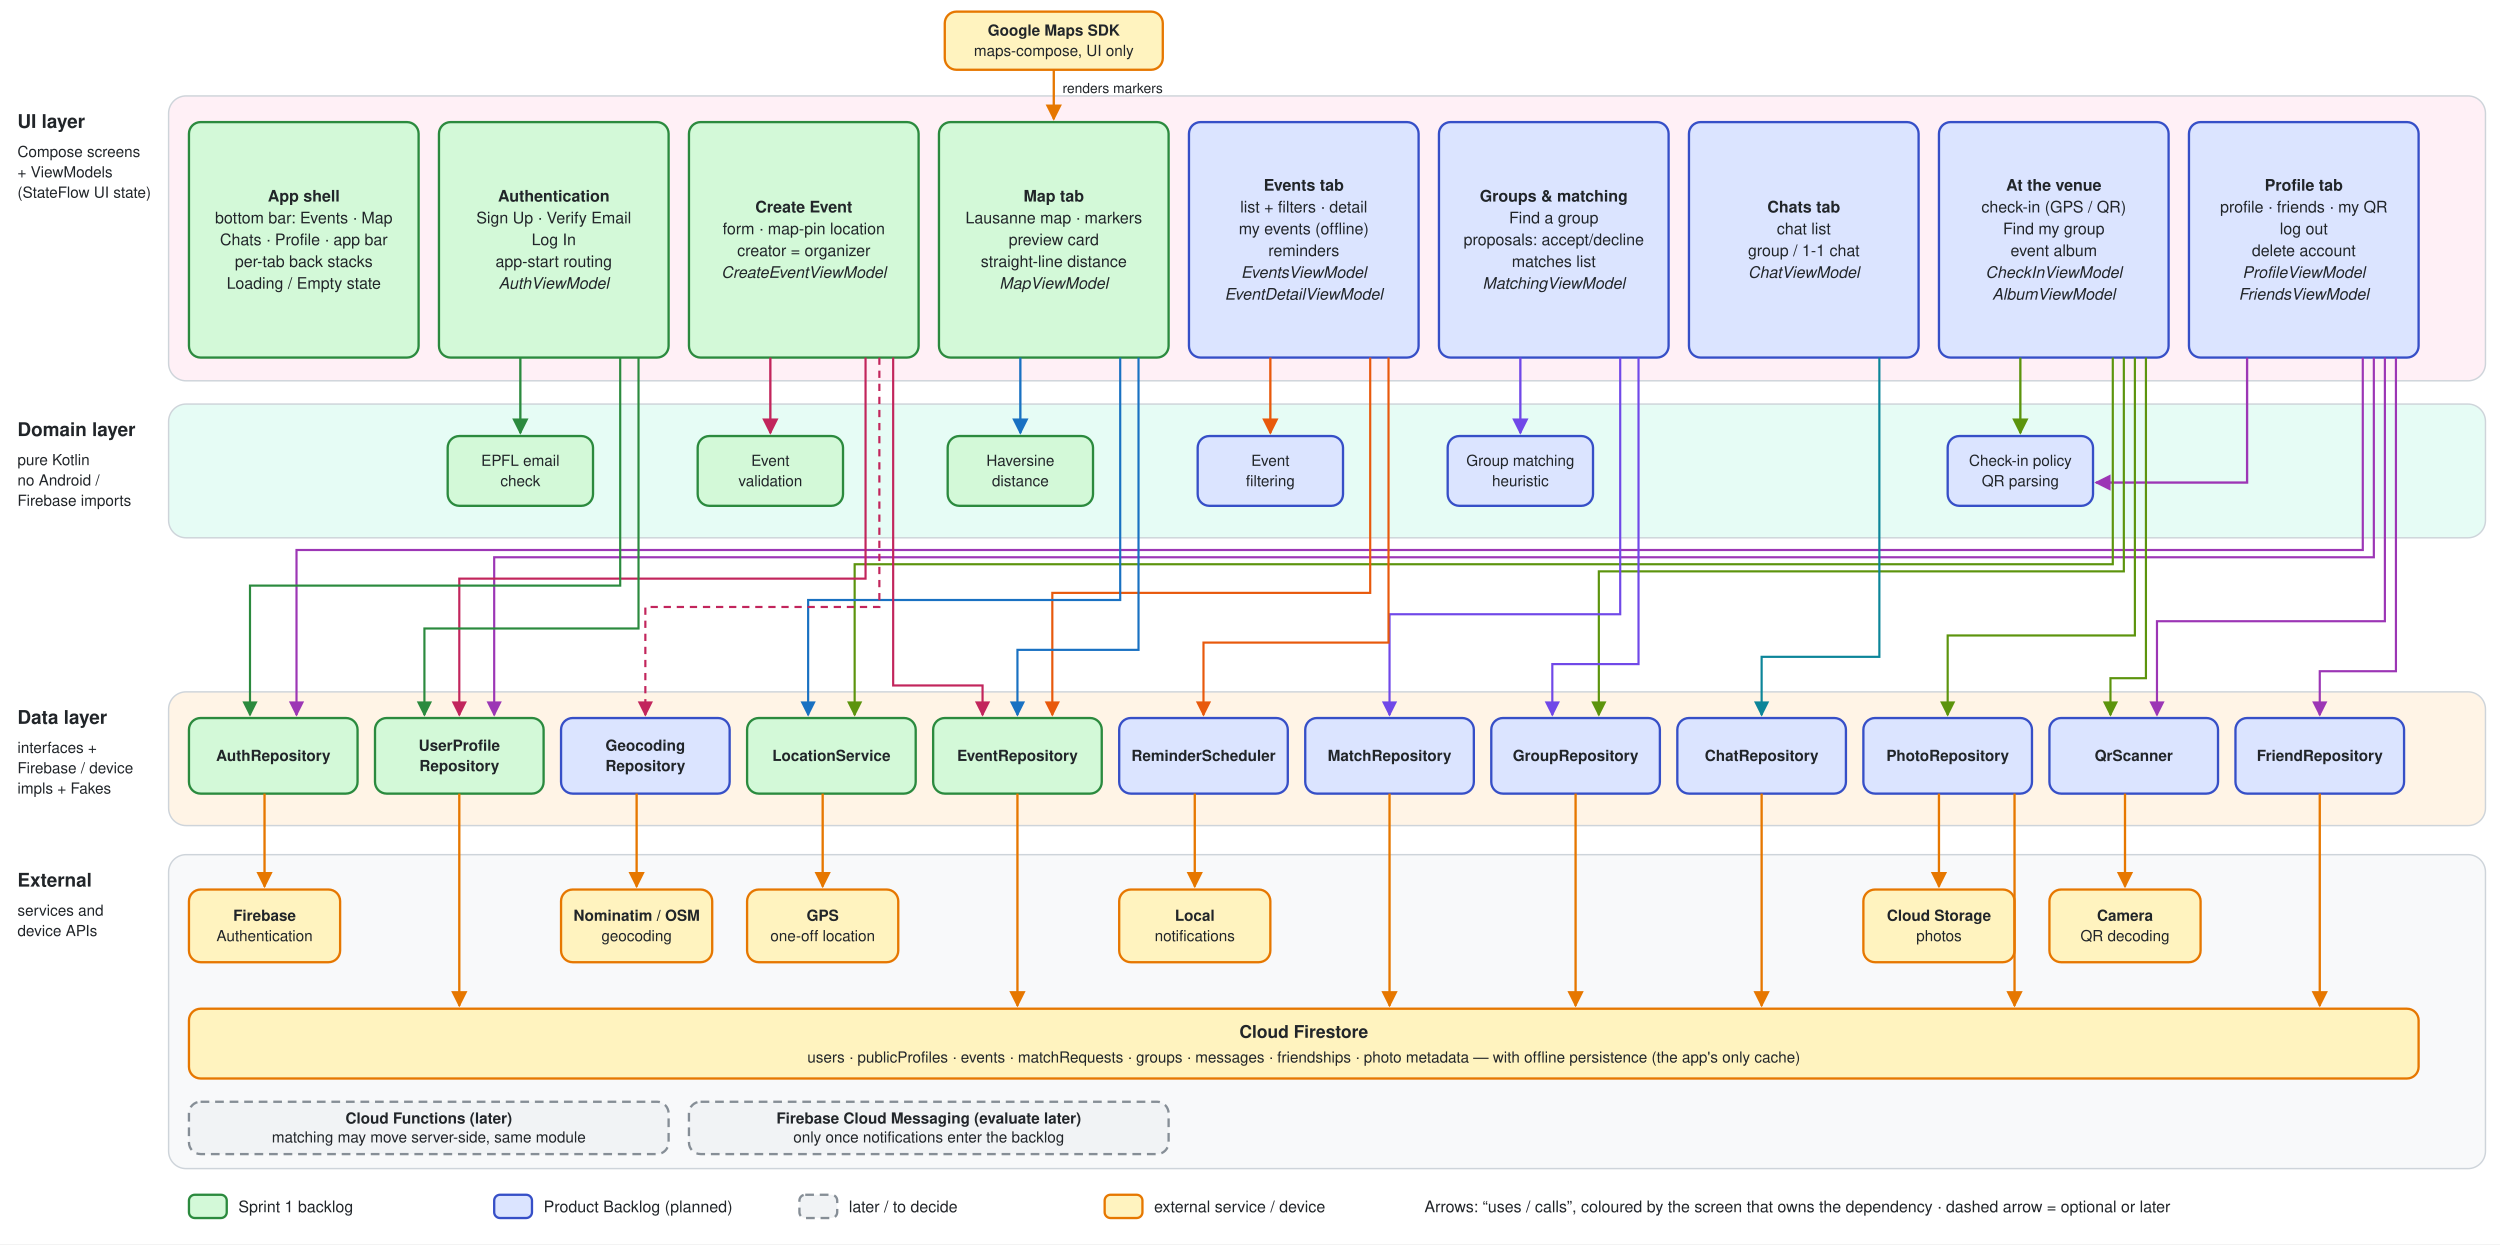
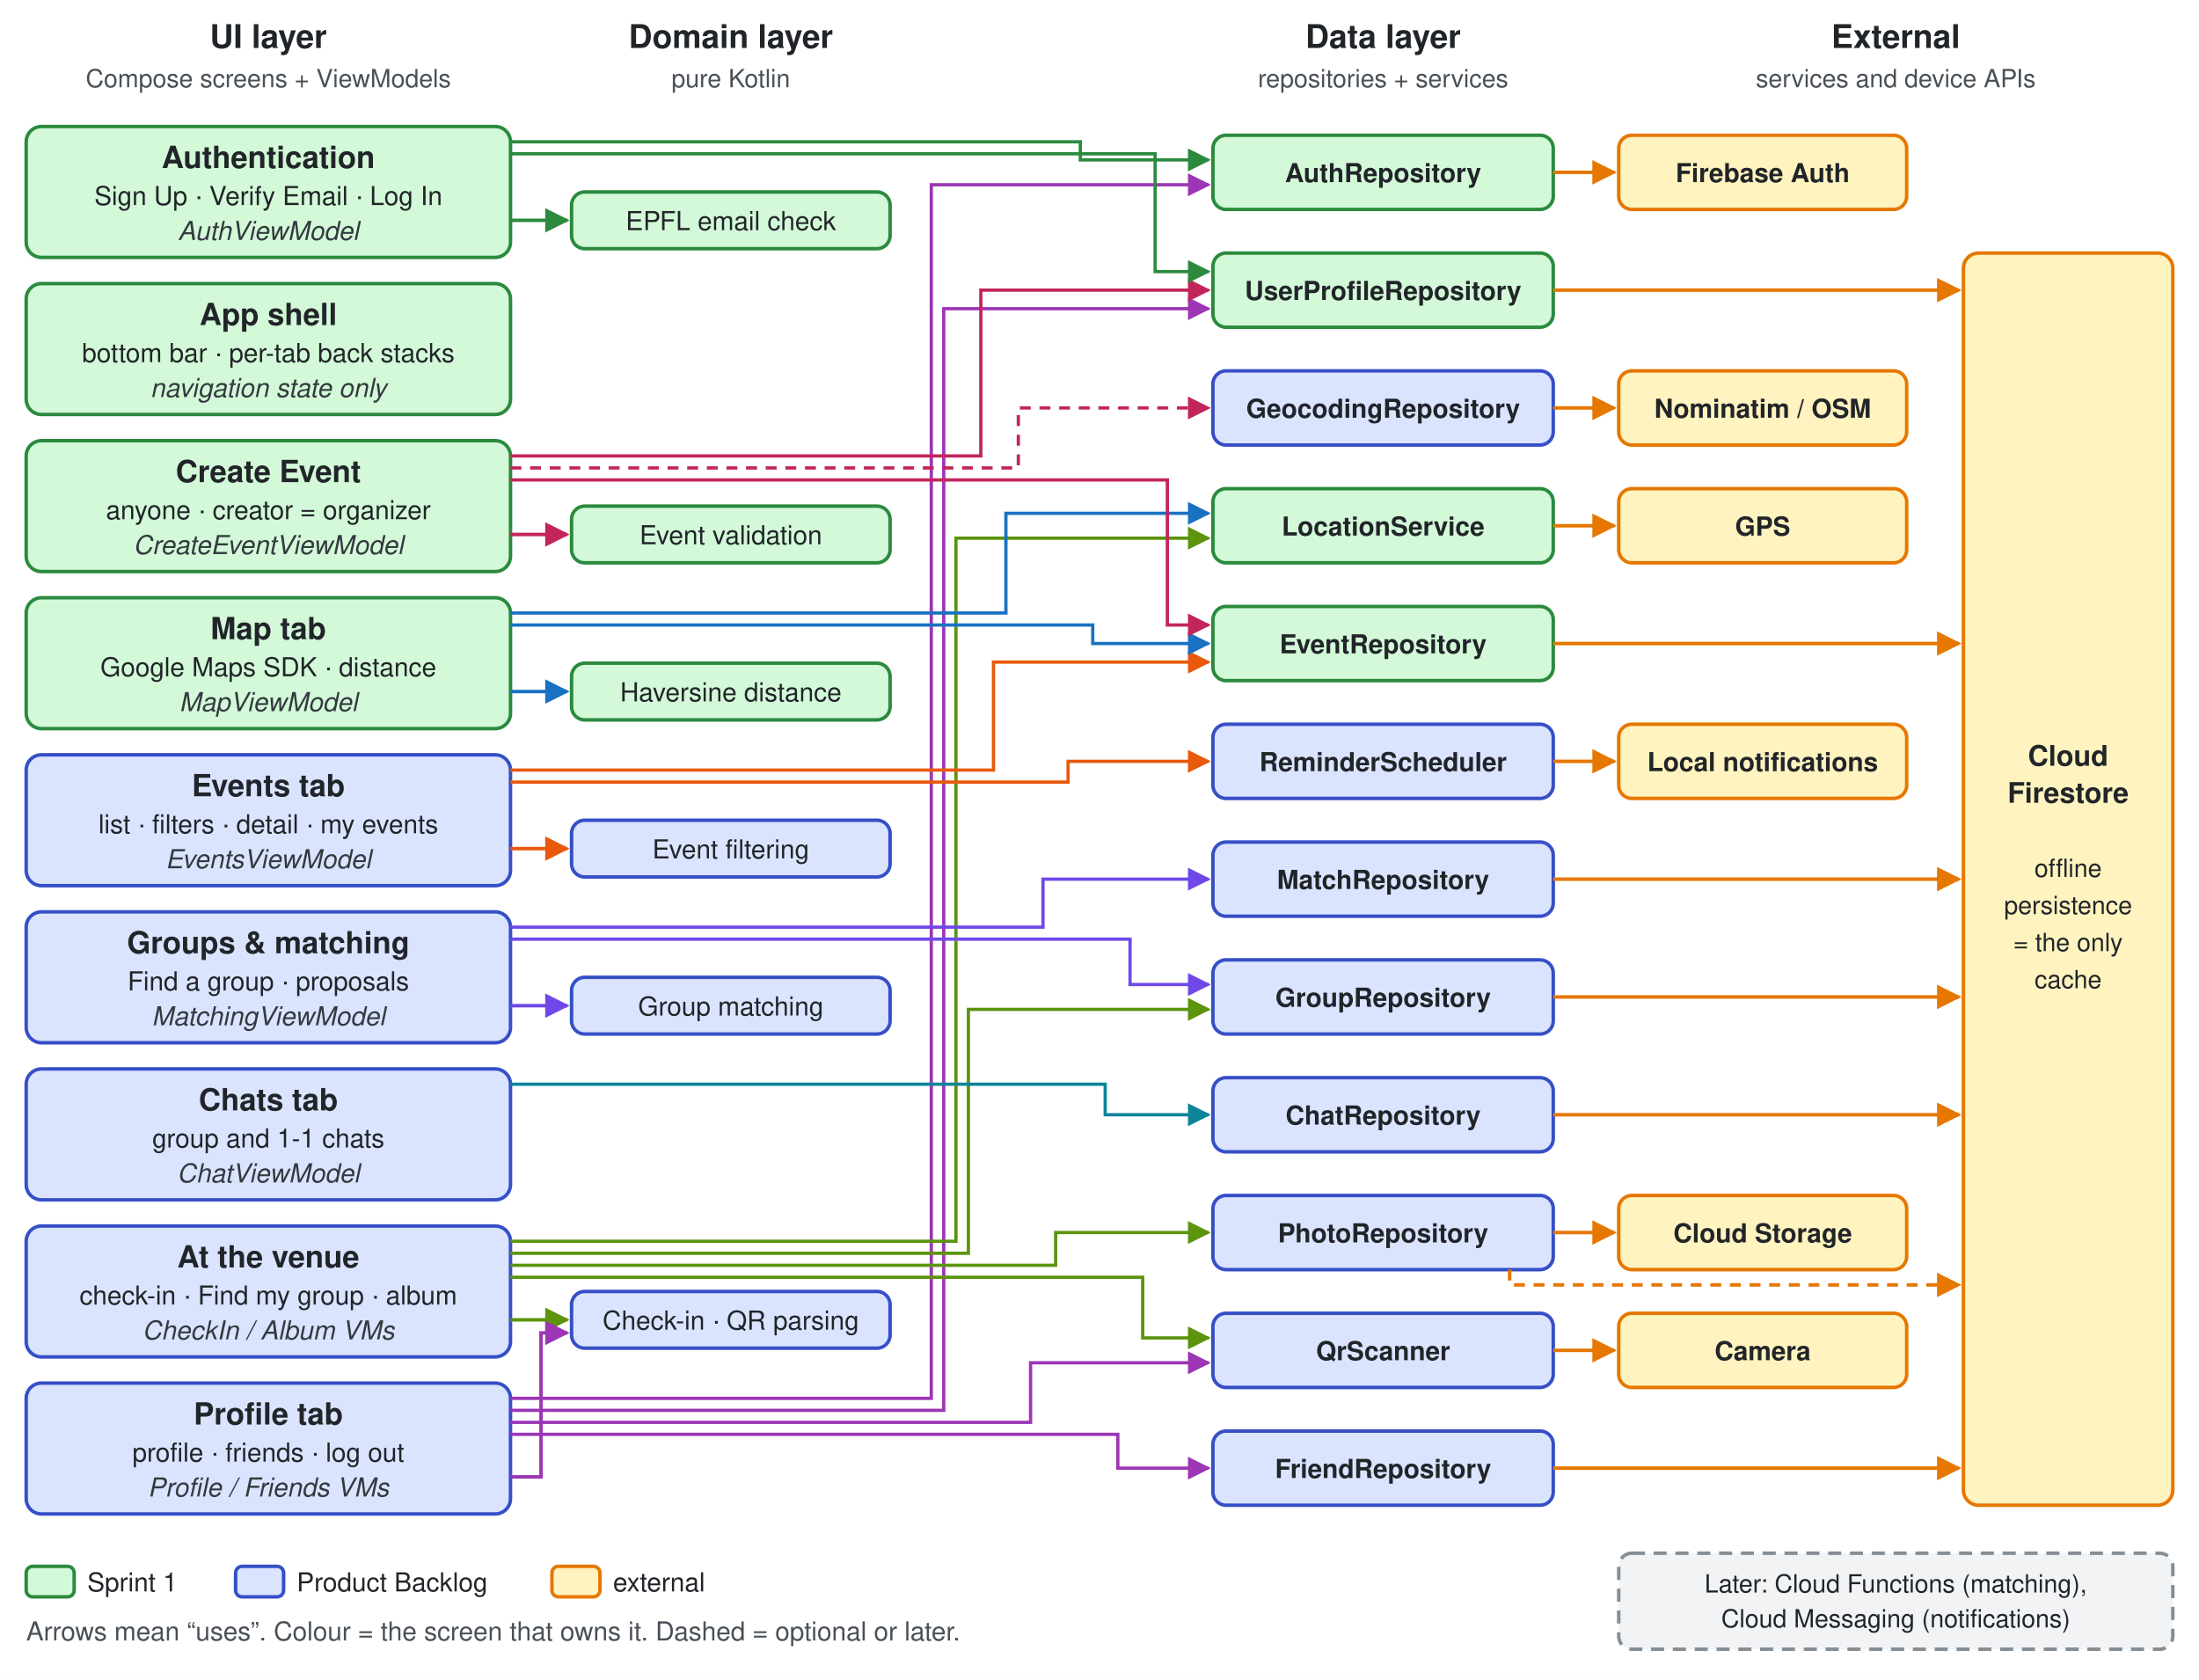
- <svg xmlns="http://www.w3.org/2000/svg" width="1720" height="856" viewBox="0 0 1720 856" font-family="Segoe UI, Helvetica, Arial, sans-serif" fill="#212529">
+ <svg xmlns="http://www.w3.org/2000/svg" width="1008" height="770" viewBox="0 0 1008 770" font-family="Segoe UI, Helvetica, Arial, sans-serif">
  <defs>
-     <marker id="a0" viewBox="0 0 10 10" refX="9" refY="5" markerWidth="7" markerHeight="7" orient="auto-start-reverse">
+     <marker id="m0" viewBox="0 0 10 10" refX="9" refY="5" markerWidth="7" markerHeight="7" orient="auto">
+       <path d="M0,0 L10,5 L0,10 z" fill="#2b8a3e" />
+     </marker>
+     <marker id="m1" viewBox="0 0 10 10" refX="9" refY="5" markerWidth="7" markerHeight="7" orient="auto">
      <path d="M0,0 L10,5 L0,10 z" fill="#555" />
    </marker>
-     <marker id="a1" viewBox="0 0 10 10" refX="9" refY="5" markerWidth="7" markerHeight="7" orient="auto-start-reverse">
-       <path d="M0,0 L10,5 L0,10 z" fill="#2b8a3e" />
-     </marker>
-     <marker id="a2" viewBox="0 0 10 10" refX="9" refY="5" markerWidth="7" markerHeight="7" orient="auto-start-reverse">
+     <marker id="m2" viewBox="0 0 10 10" refX="9" refY="5" markerWidth="7" markerHeight="7" orient="auto">
      <path d="M0,0 L10,5 L0,10 z" fill="#c2255c" />
    </marker>
-     <marker id="a3" viewBox="0 0 10 10" refX="9" refY="5" markerWidth="7" markerHeight="7" orient="auto-start-reverse">
+     <marker id="m3" viewBox="0 0 10 10" refX="9" refY="5" markerWidth="7" markerHeight="7" orient="auto">
      <path d="M0,0 L10,5 L0,10 z" fill="#1971c2" />
    </marker>
-     <marker id="a4" viewBox="0 0 10 10" refX="9" refY="5" markerWidth="7" markerHeight="7" orient="auto-start-reverse">
+     <marker id="m4" viewBox="0 0 10 10" refX="9" refY="5" markerWidth="7" markerHeight="7" orient="auto">
      <path d="M0,0 L10,5 L0,10 z" fill="#e8590c" />
    </marker>
-     <marker id="a5" viewBox="0 0 10 10" refX="9" refY="5" markerWidth="7" markerHeight="7" orient="auto-start-reverse">
+     <marker id="m5" viewBox="0 0 10 10" refX="9" refY="5" markerWidth="7" markerHeight="7" orient="auto">
      <path d="M0,0 L10,5 L0,10 z" fill="#7048e8" />
    </marker>
-     <marker id="a6" viewBox="0 0 10 10" refX="9" refY="5" markerWidth="7" markerHeight="7" orient="auto-start-reverse">
+     <marker id="m6" viewBox="0 0 10 10" refX="9" refY="5" markerWidth="7" markerHeight="7" orient="auto">
      <path d="M0,0 L10,5 L0,10 z" fill="#0c8599" />
    </marker>
-     <marker id="a7" viewBox="0 0 10 10" refX="9" refY="5" markerWidth="7" markerHeight="7" orient="auto-start-reverse">
+     <marker id="m7" viewBox="0 0 10 10" refX="9" refY="5" markerWidth="7" markerHeight="7" orient="auto">
      <path d="M0,0 L10,5 L0,10 z" fill="#5c940d" />
    </marker>
-     <marker id="a8" viewBox="0 0 10 10" refX="9" refY="5" markerWidth="7" markerHeight="7" orient="auto-start-reverse">
+     <marker id="m8" viewBox="0 0 10 10" refX="9" refY="5" markerWidth="7" markerHeight="7" orient="auto">
      <path d="M0,0 L10,5 L0,10 z" fill="#9c36b5" />
    </marker>
-     <marker id="a-ext" viewBox="0 0 10 10" refX="9" refY="5" markerWidth="7" markerHeight="7" orient="auto-start-reverse">
+     <marker id="mx" viewBox="0 0 10 10" refX="9" refY="5" markerWidth="7" markerHeight="7" orient="auto">
      <path d="M0,0 L10,5 L0,10 z" fill="#e67700" />
    </marker>
  </defs>
-   <rect width="1720" height="856" fill="#ffffff" />
-   <rect x="116" y="66" width="1594" height="196" rx="12" fill="#fff0f6" stroke="#ced4da" stroke-width="1" />
-   <text x="12" y="88.0" font-size="13" text-anchor="start" font-weight="700">UI layer</text>
-   <text x="12" y="108" font-size="10.5" text-anchor="start">Compose screens</text>
-   <text x="12" y="122" font-size="10.5" text-anchor="start">+ ViewModels</text>
-   <text x="12" y="136" font-size="10.5" text-anchor="start">(StateFlow UI state)</text>
-   <rect x="116" y="278" width="1594" height="92" rx="12" fill="#e6fcf5" stroke="#ced4da" stroke-width="1" />
-   <text x="12" y="300.0" font-size="13" text-anchor="start" font-weight="700">Domain layer</text>
-   <text x="12" y="320" font-size="10.5" text-anchor="start">pure Kotlin</text>
-   <text x="12" y="334" font-size="10.5" text-anchor="start">no Android /</text>
-   <text x="12" y="348" font-size="10.5" text-anchor="start">Firebase imports</text>
-   <rect x="116" y="476" width="1594" height="92" rx="12" fill="#fff4e6" stroke="#ced4da" stroke-width="1" />
-   <text x="12" y="498.0" font-size="13" text-anchor="start" font-weight="700">Data layer</text>
-   <text x="12" y="518" font-size="10.5" text-anchor="start">interfaces +</text>
-   <text x="12" y="532" font-size="10.5" text-anchor="start">Firebase / device</text>
-   <text x="12" y="546" font-size="10.5" text-anchor="start">impls + Fakes</text>
-   <rect x="116" y="588" width="1594" height="216" rx="12" fill="#f8f9fa" stroke="#ced4da" stroke-width="1" />
-   <text x="12" y="610.0" font-size="13" text-anchor="start" font-weight="700">External</text>
-   <text x="12" y="630" font-size="10.5" text-anchor="start">services and</text>
-   <text x="12" y="644" font-size="10.5" text-anchor="start">device APIs</text>
-   <rect x="130" y="84" width="158" height="162" rx="8" fill="#d3f9d8" stroke="#2b8a3e" stroke-width="1.6" />
-   <text x="209.0" y="138.667" font-size="11" text-anchor="middle" font-weight="700">App shell</text>
-   <text x="209.0" y="153.667" font-size="11" text-anchor="middle">bottom bar: Events · Map</text>
-   <text x="209.0" y="168.667" font-size="11" text-anchor="middle">Chats · Profile · app bar</text>
-   <text x="209.0" y="183.667" font-size="11" text-anchor="middle">per-tab back stacks</text>
-   <text x="209.0" y="198.667" font-size="11" text-anchor="middle">Loading / Empty state</text>
-   <rect x="302" y="84" width="158" height="162" rx="8" fill="#d3f9d8" stroke="#2b8a3e" stroke-width="1.6" />
-   <text x="381.0" y="138.667" font-size="11" text-anchor="middle" font-weight="700">Authentication</text>
-   <text x="381.0" y="153.667" font-size="11" text-anchor="middle">Sign Up · Verify Email</text>
-   <text x="381.0" y="168.667" font-size="11" text-anchor="middle">Log In</text>
-   <text x="381.0" y="183.667" font-size="11" text-anchor="middle">app-start routing</text>
-   <text x="381.0" y="198.667" font-size="11" text-anchor="middle" font-style="italic">AuthViewModel</text>
-   <rect x="474" y="84" width="158" height="162" rx="8" fill="#d3f9d8" stroke="#2b8a3e" stroke-width="1.6" />
-   <text x="553.0" y="146.167" font-size="11" text-anchor="middle" font-weight="700">Create Event</text>
-   <text x="553.0" y="161.167" font-size="11" text-anchor="middle">form · map-pin location</text>
-   <text x="553.0" y="176.167" font-size="11" text-anchor="middle">creator = organizer</text>
-   <text x="553.0" y="191.167" font-size="11" text-anchor="middle" font-style="italic">CreateEventViewModel</text>
-   <rect x="646" y="84" width="158" height="162" rx="8" fill="#d3f9d8" stroke="#2b8a3e" stroke-width="1.6" />
-   <text x="725.0" y="138.667" font-size="11" text-anchor="middle" font-weight="700">Map tab</text>
-   <text x="725.0" y="153.667" font-size="11" text-anchor="middle">Lausanne map · markers</text>
-   <text x="725.0" y="168.667" font-size="11" text-anchor="middle">preview card</text>
-   <text x="725.0" y="183.667" font-size="11" text-anchor="middle">straight-line distance</text>
-   <text x="725.0" y="198.667" font-size="11" text-anchor="middle" font-style="italic">MapViewModel</text>
-   <rect x="818" y="84" width="158" height="162" rx="8" fill="#dbe4ff" stroke="#364fc7" stroke-width="1.6" />
-   <text x="897.0" y="131.167" font-size="11" text-anchor="middle" font-weight="700">Events tab</text>
-   <text x="897.0" y="146.167" font-size="11" text-anchor="middle">list + filters · detail</text>
-   <text x="897.0" y="161.167" font-size="11" text-anchor="middle">my events (offline)</text>
-   <text x="897.0" y="176.167" font-size="11" text-anchor="middle">reminders</text>
-   <text x="897.0" y="191.167" font-size="11" text-anchor="middle" font-style="italic">EventsViewModel</text>
-   <text x="897.0" y="206.167" font-size="11" text-anchor="middle" font-style="italic">EventDetailViewModel</text>
-   <rect x="990" y="84" width="158" height="162" rx="8" fill="#dbe4ff" stroke="#364fc7" stroke-width="1.6" />
-   <text x="1069.0" y="138.667" font-size="11" text-anchor="middle" font-weight="700">Groups &amp; matching</text>
-   <text x="1069.0" y="153.667" font-size="11" text-anchor="middle">Find a group</text>
-   <text x="1069.0" y="168.667" font-size="11" text-anchor="middle">proposals: accept/decline</text>
-   <text x="1069.0" y="183.667" font-size="11" text-anchor="middle">matches list</text>
-   <text x="1069.0" y="198.667" font-size="11" text-anchor="middle" font-style="italic">MatchingViewModel</text>
-   <rect x="1162" y="84" width="158" height="162" rx="8" fill="#dbe4ff" stroke="#364fc7" stroke-width="1.6" />
-   <text x="1241.0" y="146.167" font-size="11" text-anchor="middle" font-weight="700">Chats tab</text>
-   <text x="1241.0" y="161.167" font-size="11" text-anchor="middle">chat list</text>
-   <text x="1241.0" y="176.167" font-size="11" text-anchor="middle">group / 1-1 chat</text>
-   <text x="1241.0" y="191.167" font-size="11" text-anchor="middle" font-style="italic">ChatViewModel</text>
-   <rect x="1334" y="84" width="158" height="162" rx="8" fill="#dbe4ff" stroke="#364fc7" stroke-width="1.6" />
-   <text x="1413.0" y="131.167" font-size="11" text-anchor="middle" font-weight="700">At the venue</text>
-   <text x="1413.0" y="146.167" font-size="11" text-anchor="middle">check-in (GPS / QR)</text>
-   <text x="1413.0" y="161.167" font-size="11" text-anchor="middle">Find my group</text>
-   <text x="1413.0" y="176.167" font-size="11" text-anchor="middle">event album</text>
-   <text x="1413.0" y="191.167" font-size="11" text-anchor="middle" font-style="italic">CheckInViewModel</text>
-   <text x="1413.0" y="206.167" font-size="11" text-anchor="middle" font-style="italic">AlbumViewModel</text>
-   <rect x="1506" y="84" width="158" height="162" rx="8" fill="#dbe4ff" stroke="#364fc7" stroke-width="1.6" />
-   <text x="1585.0" y="131.167" font-size="11" text-anchor="middle" font-weight="700">Profile tab</text>
-   <text x="1585.0" y="146.167" font-size="11" text-anchor="middle">profile · friends · my QR</text>
-   <text x="1585.0" y="161.167" font-size="11" text-anchor="middle">log out</text>
-   <text x="1585.0" y="176.167" font-size="11" text-anchor="middle">delete account</text>
-   <text x="1585.0" y="191.167" font-size="11" text-anchor="middle" font-style="italic">ProfileViewModel</text>
-   <text x="1585.0" y="206.167" font-size="11" text-anchor="middle" font-style="italic">FriendsViewModel</text>
-   <rect x="650" y="8" width="150" height="40" rx="8" fill="#fff3bf" stroke="#e67700" stroke-width="1.6" />
-   <text x="725.0" y="24.5" font-size="10.5" text-anchor="middle" font-weight="700">Google Maps SDK</text>
-   <text x="725.0" y="38.5" font-size="10.5" text-anchor="middle">maps-compose, UI only</text>
-   <line x1="725.0" y1="48" x2="725.0" y2="82" stroke="#e67700" stroke-width="1.6" marker-end="url(#a-ext)" />
-   <text x="731.0" y="64.0" font-size="9.5" text-anchor="start">renders markers</text>
-   <rect x="308" y="300" width="100" height="48" rx="8" fill="#d3f9d8" stroke="#2b8a3e" stroke-width="1.6" />
-   <text x="358.0" y="320.5" font-size="10.5" text-anchor="middle">EPFL email</text>
-   <text x="358.0" y="334.5" font-size="10.5" text-anchor="middle">check</text>
-   <line x1="358.0" y1="246" x2="358.0" y2="298" stroke="#2b8a3e" stroke-width="1.6" marker-end="url(#a1)" />
-   <rect x="480" y="300" width="100" height="48" rx="8" fill="#d3f9d8" stroke="#2b8a3e" stroke-width="1.6" />
-   <text x="530.0" y="320.5" font-size="10.5" text-anchor="middle">Event</text>
-   <text x="530.0" y="334.5" font-size="10.5" text-anchor="middle">validation</text>
-   <line x1="530.0" y1="246" x2="530.0" y2="298" stroke="#c2255c" stroke-width="1.6" marker-end="url(#a2)" />
-   <rect x="652" y="300" width="100" height="48" rx="8" fill="#d3f9d8" stroke="#2b8a3e" stroke-width="1.6" />
-   <text x="702.0" y="320.5" font-size="10.5" text-anchor="middle">Haversine</text>
-   <text x="702.0" y="334.5" font-size="10.5" text-anchor="middle">distance</text>
-   <line x1="702.0" y1="246" x2="702.0" y2="298" stroke="#1971c2" stroke-width="1.6" marker-end="url(#a3)" />
-   <rect x="824" y="300" width="100" height="48" rx="8" fill="#dbe4ff" stroke="#364fc7" stroke-width="1.6" />
-   <text x="874.0" y="320.5" font-size="10.5" text-anchor="middle">Event</text>
-   <text x="874.0" y="334.5" font-size="10.5" text-anchor="middle">filtering</text>
-   <line x1="874.0" y1="246" x2="874.0" y2="298" stroke="#e8590c" stroke-width="1.6" marker-end="url(#a4)" />
-   <rect x="996" y="300" width="100" height="48" rx="8" fill="#dbe4ff" stroke="#364fc7" stroke-width="1.6" />
-   <text x="1046.0" y="320.5" font-size="10.5" text-anchor="middle">Group matching</text>
-   <text x="1046.0" y="334.5" font-size="10.5" text-anchor="middle">heuristic</text>
-   <line x1="1046.0" y1="246" x2="1046.0" y2="298" stroke="#7048e8" stroke-width="1.6" marker-end="url(#a5)" />
-   <rect x="1340" y="300" width="100" height="48" rx="8" fill="#dbe4ff" stroke="#364fc7" stroke-width="1.6" />
-   <text x="1390.0" y="320.5" font-size="10.5" text-anchor="middle">Check-in policy</text>
-   <text x="1390.0" y="334.5" font-size="10.5" text-anchor="middle">QR parsing</text>
-   <line x1="1390.0" y1="246" x2="1390.0" y2="298" stroke="#5c940d" stroke-width="1.6" marker-end="url(#a7)" />
-   <path d="M1546,246 V332.0 H1442" fill="none" stroke="#9c36b5" stroke-width="1.6" marker-end="url(#a8)" />
-   <rect x="130.0" y="494" width="116.0" height="52" rx="8" fill="#d3f9d8" stroke="#2b8a3e" stroke-width="1.6" />
-   <text x="188.0" y="523.5" font-size="10.5" text-anchor="middle" font-weight="700">AuthRepository</text>
-   <rect x="258.0" y="494" width="116.0" height="52" rx="8" fill="#d3f9d8" stroke="#2b8a3e" stroke-width="1.6" />
-   <text x="316.0" y="516.5" font-size="10.5" text-anchor="middle" font-weight="700">UserProfile</text>
-   <text x="316.0" y="530.5" font-size="10.5" text-anchor="middle" font-weight="700">Repository</text>
-   <rect x="386.0" y="494" width="116.0" height="52" rx="8" fill="#dbe4ff" stroke="#364fc7" stroke-width="1.6" />
-   <text x="444.0" y="516.5" font-size="10.5" text-anchor="middle" font-weight="700">Geocoding</text>
-   <text x="444.0" y="530.5" font-size="10.5" text-anchor="middle" font-weight="700">Repository</text>
-   <rect x="514.0" y="494" width="116.0" height="52" rx="8" fill="#d3f9d8" stroke="#2b8a3e" stroke-width="1.6" />
-   <text x="572.0" y="523.5" font-size="10.5" text-anchor="middle" font-weight="700">LocationService</text>
-   <rect x="642.0" y="494" width="116.0" height="52" rx="8" fill="#d3f9d8" stroke="#2b8a3e" stroke-width="1.6" />
-   <text x="700.0" y="523.5" font-size="10.5" text-anchor="middle" font-weight="700">EventRepository</text>
-   <rect x="770.0" y="494" width="116.0" height="52" rx="8" fill="#dbe4ff" stroke="#364fc7" stroke-width="1.6" />
-   <text x="828.0" y="523.5" font-size="10.5" text-anchor="middle" font-weight="700">ReminderScheduler</text>
-   <rect x="898.0" y="494" width="116.0" height="52" rx="8" fill="#dbe4ff" stroke="#364fc7" stroke-width="1.6" />
-   <text x="956.0" y="523.5" font-size="10.5" text-anchor="middle" font-weight="700">MatchRepository</text>
-   <rect x="1026.0" y="494" width="116.0" height="52" rx="8" fill="#dbe4ff" stroke="#364fc7" stroke-width="1.6" />
-   <text x="1084.0" y="523.5" font-size="10.5" text-anchor="middle" font-weight="700">GroupRepository</text>
-   <rect x="1154.0" y="494" width="116.0" height="52" rx="8" fill="#dbe4ff" stroke="#364fc7" stroke-width="1.6" />
-   <text x="1212.0" y="523.5" font-size="10.5" text-anchor="middle" font-weight="700">ChatRepository</text>
-   <rect x="1282.0" y="494" width="116.0" height="52" rx="8" fill="#dbe4ff" stroke="#364fc7" stroke-width="1.6" />
-   <text x="1340.0" y="523.5" font-size="10.5" text-anchor="middle" font-weight="700">PhotoRepository</text>
-   <rect x="1410.0" y="494" width="116.0" height="52" rx="8" fill="#dbe4ff" stroke="#364fc7" stroke-width="1.6" />
-   <text x="1468.0" y="523.5" font-size="10.5" text-anchor="middle" font-weight="700">QrScanner</text>
-   <rect x="1538.0" y="494" width="116.0" height="52" rx="8" fill="#dbe4ff" stroke="#364fc7" stroke-width="1.6" />
-   <text x="1596.0" y="523.5" font-size="10.5" text-anchor="middle" font-weight="700">FriendRepository</text>
-   <path d="M1625.6,246 V378.4 H204.0 V492" fill="none" stroke="#9c36b5" stroke-width="1.5" marker-end="url(#a8)" />
-   <path d="M1633.2,246 V383.4 H340.0 V492" fill="none" stroke="#9c36b5" stroke-width="1.5" marker-end="url(#a8)" />
-   <path d="M1453.6,246 V388.2 H588.0 V492" fill="none" stroke="#5c940d" stroke-width="1.5" marker-end="url(#a7)" />
-   <path d="M1461.2,246 V393.1 H1100.0 V492" fill="none" stroke="#5c940d" stroke-width="1.5" marker-end="url(#a7)" />
-   <path d="M595.5,246 V398.1 H316.0 V492" fill="none" stroke="#c2255c" stroke-width="1.5" marker-end="url(#a2)" />
-   <path d="M426.7,246 V402.9 H172.0 V492" fill="none" stroke="#2b8a3e" stroke-width="1.5" marker-end="url(#a1)" />
-   <path d="M942.7,246 V407.9 H724.0 V492" fill="none" stroke="#e8590c" stroke-width="1.5" marker-end="url(#a4)" />
-   <path d="M770.7,246 V412.8 H556.0 V492" fill="none" stroke="#1971c2" stroke-width="1.5" marker-end="url(#a3)" />
-   <path d="M605.0,246 V417.6 H444.0 V492" fill="none" stroke="#c2255c" stroke-width="1.5" stroke-dasharray="5 4" marker-end="url(#a2)" />
-   <path d="M1114.7,246 V422.6 H956.0 V492" fill="none" stroke="#7048e8" stroke-width="1.5" marker-end="url(#a5)" />
-   <path d="M1640.8,246 V427.4 H1484.0 V492" fill="none" stroke="#9c36b5" stroke-width="1.5" marker-end="url(#a8)" />
-   <path d="M439.3,246 V432.4 H292.0 V492" fill="none" stroke="#2b8a3e" stroke-width="1.5" marker-end="url(#a1)" />
-   <path d="M1468.8,246 V437.2 H1340.0 V492" fill="none" stroke="#5c940d" stroke-width="1.5" marker-end="url(#a7)" />
-   <path d="M955.3,246 V442.1 H828.0 V492" fill="none" stroke="#e8590c" stroke-width="1.5" marker-end="url(#a4)" />
-   <path d="M783.3,246 V447.1 H700.0 V492" fill="none" stroke="#1971c2" stroke-width="1.5" marker-end="url(#a3)" />
-   <path d="M1293.0,246 V451.9 H1212.0 V492" fill="none" stroke="#0c8599" stroke-width="1.5" marker-end="url(#a6)" />
-   <path d="M1127.3,246 V456.9 H1068.0 V492" fill="none" stroke="#7048e8" stroke-width="1.5" marker-end="url(#a5)" />
-   <path d="M1648.4,246 V461.8 H1596.0 V492" fill="none" stroke="#9c36b5" stroke-width="1.5" marker-end="url(#a8)" />
-   <path d="M1476.4,246 V466.6 H1452.0 V492" fill="none" stroke="#5c940d" stroke-width="1.5" marker-end="url(#a7)" />
-   <path d="M614.5,246 V471.6 H676.0 V492" fill="none" stroke="#c2255c" stroke-width="1.5" marker-end="url(#a2)" />
-   <rect x="130.0" y="612" width="104.0" height="50" rx="8" fill="#fff3bf" stroke="#e67700" stroke-width="1.6" />
-   <text x="182.0" y="633.5" font-size="10.5" text-anchor="middle" font-weight="700">Firebase</text>
-   <text x="182.0" y="647.5" font-size="10.5" text-anchor="middle">Authentication</text>
-   <line x1="182.0" y1="546" x2="182.0" y2="610" stroke="#e67700" stroke-width="1.6" marker-end="url(#a-ext)" />
-   <rect x="386.0" y="612" width="104.0" height="50" rx="8" fill="#fff3bf" stroke="#e67700" stroke-width="1.6" />
-   <text x="438.0" y="633.5" font-size="10.5" text-anchor="middle" font-weight="700">Nominatim / OSM</text>
-   <text x="438.0" y="647.5" font-size="10.5" text-anchor="middle">geocoding</text>
-   <line x1="438.0" y1="546" x2="438.0" y2="610" stroke="#e67700" stroke-width="1.6" marker-end="url(#a-ext)" />
-   <rect x="514.0" y="612" width="104.0" height="50" rx="8" fill="#fff3bf" stroke="#e67700" stroke-width="1.6" />
-   <text x="566.0" y="633.5" font-size="10.5" text-anchor="middle" font-weight="700">GPS</text>
-   <text x="566.0" y="647.5" font-size="10.5" text-anchor="middle">one-off location</text>
-   <line x1="566.0" y1="546" x2="566.0" y2="610" stroke="#e67700" stroke-width="1.6" marker-end="url(#a-ext)" />
-   <rect x="770.0" y="612" width="104.0" height="50" rx="8" fill="#fff3bf" stroke="#e67700" stroke-width="1.6" />
-   <text x="822.0" y="633.5" font-size="10.5" text-anchor="middle" font-weight="700">Local</text>
-   <text x="822.0" y="647.5" font-size="10.5" text-anchor="middle">notifications</text>
-   <line x1="822.0" y1="546" x2="822.0" y2="610" stroke="#e67700" stroke-width="1.6" marker-end="url(#a-ext)" />
-   <rect x="1282.0" y="612" width="104.0" height="50" rx="8" fill="#fff3bf" stroke="#e67700" stroke-width="1.6" />
-   <text x="1334.0" y="633.5" font-size="10.5" text-anchor="middle" font-weight="700">Cloud Storage</text>
-   <text x="1334.0" y="647.5" font-size="10.5" text-anchor="middle">photos</text>
-   <line x1="1334.0" y1="546" x2="1334.0" y2="610" stroke="#e67700" stroke-width="1.6" marker-end="url(#a-ext)" />
-   <rect x="1410.0" y="612" width="104.0" height="50" rx="8" fill="#fff3bf" stroke="#e67700" stroke-width="1.6" />
-   <text x="1462.0" y="633.5" font-size="10.5" text-anchor="middle" font-weight="700">Camera</text>
-   <text x="1462.0" y="647.5" font-size="10.5" text-anchor="middle">QR decoding</text>
-   <line x1="1462.0" y1="546" x2="1462.0" y2="610" stroke="#e67700" stroke-width="1.6" marker-end="url(#a-ext)" />
-   <rect x="130" y="694" width="1534" height="48" rx="8" fill="#fff3bf" stroke="#e67700" stroke-width="1.6" />
-   <text x="897.0" y="714.0" font-size="12" text-anchor="middle" font-weight="700">Cloud Firestore</text>
-   <text x="897.0" y="731.0" font-size="10.5" text-anchor="middle">users · publicProfiles · events · matchRequests · groups · messages · friendships · photo metadata  —  with offline persistence (the app's only cache)</text>
-   <line x1="316.0" y1="546" x2="316.0" y2="692" stroke="#e67700" stroke-width="1.6" marker-end="url(#a-ext)" />
-   <line x1="700.0" y1="546" x2="700.0" y2="692" stroke="#e67700" stroke-width="1.6" marker-end="url(#a-ext)" />
-   <line x1="956.0" y1="546" x2="956.0" y2="692" stroke="#e67700" stroke-width="1.6" marker-end="url(#a-ext)" />
-   <line x1="1084.0" y1="546" x2="1084.0" y2="692" stroke="#e67700" stroke-width="1.6" marker-end="url(#a-ext)" />
-   <line x1="1212.0" y1="546" x2="1212.0" y2="692" stroke="#e67700" stroke-width="1.6" marker-end="url(#a-ext)" />
-   <line x1="1596.0" y1="546" x2="1596.0" y2="692" stroke="#e67700" stroke-width="1.6" marker-end="url(#a-ext)" />
-   <line x1="1386.0" y1="546" x2="1386.0" y2="692" stroke="#e67700" stroke-width="1.6" marker-end="url(#a-ext)" />
-   <rect x="130" y="758" width="330" height="36" rx="8" fill="#f1f3f5" stroke="#868e96" stroke-width="1.6" stroke-dasharray="6 4" />
-   <text x="295.0" y="773.0" font-size="10.5" text-anchor="middle" font-weight="700">Cloud Functions (later)</text>
-   <text x="295.0" y="786.0" font-size="10.5" text-anchor="middle">matching may move server-side, same module</text>
-   <rect x="474" y="758" width="330" height="36" rx="8" fill="#f1f3f5" stroke="#868e96" stroke-width="1.6" stroke-dasharray="6 4" />
-   <text x="639.0" y="773.0" font-size="10.5" text-anchor="middle" font-weight="700">Firebase Cloud Messaging (evaluate later)</text>
-   <text x="639.0" y="786.0" font-size="10.5" text-anchor="middle">only once notifications enter the backlog</text>
-   <rect x="130" y="822" width="26" height="16" rx="4" fill="#d3f9d8" stroke="#2b8a3e" stroke-width="1.6" />
-   <text x="164" y="834.0" font-size="11" text-anchor="start">Sprint 1 backlog</text>
-   <rect x="340" y="822" width="26" height="16" rx="4" fill="#dbe4ff" stroke="#364fc7" stroke-width="1.6" />
-   <text x="374" y="834.0" font-size="11" text-anchor="start">Product Backlog (planned)</text>
-   <rect x="550" y="822" width="26" height="16" rx="4" fill="#f1f3f5" stroke="#868e96" stroke-width="1.6" stroke-dasharray="6 4" />
-   <text x="584" y="834.0" font-size="11" text-anchor="start">later / to decide</text>
-   <rect x="760" y="822" width="26" height="16" rx="4" fill="#fff3bf" stroke="#e67700" stroke-width="1.6" />
-   <text x="794" y="834.0" font-size="11" text-anchor="start">external service / device</text>
-   <text x="980" y="834.0" font-size="11" text-anchor="start">Arrows: “uses / calls”, coloured by the screen that owns the dependency · dashed arrow = optional or later</text>
+   <rect width="1008" height="770" fill="#ffffff" />
+   <text x="123.0" y="22" font-size="15" font-weight="700" font-style="normal" text-anchor="middle" fill="#212529">UI layer</text>
+   <text x="123.0" y="40" font-size="11.5" font-weight="400" font-style="normal" text-anchor="middle" fill="#495057">Compose screens + ViewModels</text>
+   <text x="335.0" y="22" font-size="15" font-weight="700" font-style="normal" text-anchor="middle" fill="#212529">Domain layer</text>
+   <text x="335.0" y="40" font-size="11.5" font-weight="400" font-style="normal" text-anchor="middle" fill="#495057">pure Kotlin</text>
+   <text x="634.0" y="22" font-size="15" font-weight="700" font-style="normal" text-anchor="middle" fill="#212529">Data layer</text>
+   <text x="634.0" y="40" font-size="11.5" font-weight="400" font-style="normal" text-anchor="middle" fill="#495057">repositories + services</text>
+   <text x="869.0" y="22" font-size="15" font-weight="700" font-style="normal" text-anchor="middle" fill="#212529">External</text>
+   <text x="869.0" y="40" font-size="11.5" font-weight="400" font-style="normal" text-anchor="middle" fill="#495057">services and device APIs</text>
+   <rect x="12" y="58" width="222" height="60" rx="7" fill="#d3f9d8" stroke="#2b8a3e" stroke-width="1.6" />
+   <text x="123.0" y="77" font-size="14" font-weight="700" font-style="normal" text-anchor="middle" fill="#212529">Authentication</text>
+   <text x="123.0" y="94" font-size="12" font-weight="400" font-style="normal" text-anchor="middle" fill="#212529">Sign Up · Verify Email · Log In</text>
+   <text x="123.0" y="110" font-size="12" font-weight="400" font-style="italic" text-anchor="middle" fill="#343a40">AuthViewModel</text>
+   <rect x="12" y="130" width="222" height="60" rx="7" fill="#d3f9d8" stroke="#2b8a3e" stroke-width="1.6" />
+   <text x="123.0" y="149" font-size="14" font-weight="700" font-style="normal" text-anchor="middle" fill="#212529">App shell</text>
+   <text x="123.0" y="166" font-size="12" font-weight="400" font-style="normal" text-anchor="middle" fill="#212529">bottom bar · per-tab back stacks</text>
+   <text x="123.0" y="182" font-size="12" font-weight="400" font-style="italic" text-anchor="middle" fill="#343a40">navigation state only</text>
+   <rect x="12" y="202" width="222" height="60" rx="7" fill="#d3f9d8" stroke="#2b8a3e" stroke-width="1.6" />
+   <text x="123.0" y="221" font-size="14" font-weight="700" font-style="normal" text-anchor="middle" fill="#212529">Create Event</text>
+   <text x="123.0" y="238" font-size="12" font-weight="400" font-style="normal" text-anchor="middle" fill="#212529">anyone · creator = organizer</text>
+   <text x="123.0" y="254" font-size="12" font-weight="400" font-style="italic" text-anchor="middle" fill="#343a40">CreateEventViewModel</text>
+   <rect x="12" y="274" width="222" height="60" rx="7" fill="#d3f9d8" stroke="#2b8a3e" stroke-width="1.6" />
+   <text x="123.0" y="293" font-size="14" font-weight="700" font-style="normal" text-anchor="middle" fill="#212529">Map tab</text>
+   <text x="123.0" y="310" font-size="12" font-weight="400" font-style="normal" text-anchor="middle" fill="#212529">Google Maps SDK · distance</text>
+   <text x="123.0" y="326" font-size="12" font-weight="400" font-style="italic" text-anchor="middle" fill="#343a40">MapViewModel</text>
+   <rect x="12" y="346" width="222" height="60" rx="7" fill="#dbe4ff" stroke="#364fc7" stroke-width="1.6" />
+   <text x="123.0" y="365" font-size="14" font-weight="700" font-style="normal" text-anchor="middle" fill="#212529">Events tab</text>
+   <text x="123.0" y="382" font-size="12" font-weight="400" font-style="normal" text-anchor="middle" fill="#212529">list · filters · detail · my events</text>
+   <text x="123.0" y="398" font-size="12" font-weight="400" font-style="italic" text-anchor="middle" fill="#343a40">EventsViewModel</text>
+   <rect x="12" y="418" width="222" height="60" rx="7" fill="#dbe4ff" stroke="#364fc7" stroke-width="1.6" />
+   <text x="123.0" y="437" font-size="14" font-weight="700" font-style="normal" text-anchor="middle" fill="#212529">Groups &amp; matching</text>
+   <text x="123.0" y="454" font-size="12" font-weight="400" font-style="normal" text-anchor="middle" fill="#212529">Find a group · proposals</text>
+   <text x="123.0" y="470" font-size="12" font-weight="400" font-style="italic" text-anchor="middle" fill="#343a40">MatchingViewModel</text>
+   <rect x="12" y="490" width="222" height="60" rx="7" fill="#dbe4ff" stroke="#364fc7" stroke-width="1.6" />
+   <text x="123.0" y="509" font-size="14" font-weight="700" font-style="normal" text-anchor="middle" fill="#212529">Chats tab</text>
+   <text x="123.0" y="526" font-size="12" font-weight="400" font-style="normal" text-anchor="middle" fill="#212529">group and 1-1 chats</text>
+   <text x="123.0" y="542" font-size="12" font-weight="400" font-style="italic" text-anchor="middle" fill="#343a40">ChatViewModel</text>
+   <rect x="12" y="562" width="222" height="60" rx="7" fill="#dbe4ff" stroke="#364fc7" stroke-width="1.6" />
+   <text x="123.0" y="581" font-size="14" font-weight="700" font-style="normal" text-anchor="middle" fill="#212529">At the venue</text>
+   <text x="123.0" y="598" font-size="12" font-weight="400" font-style="normal" text-anchor="middle" fill="#212529">check-in · Find my group · album</text>
+   <text x="123.0" y="614" font-size="12" font-weight="400" font-style="italic" text-anchor="middle" fill="#343a40">CheckIn / Album VMs</text>
+   <rect x="12" y="634" width="222" height="60" rx="7" fill="#dbe4ff" stroke="#364fc7" stroke-width="1.6" />
+   <text x="123.0" y="653" font-size="14" font-weight="700" font-style="normal" text-anchor="middle" fill="#212529">Profile tab</text>
+   <text x="123.0" y="670" font-size="12" font-weight="400" font-style="normal" text-anchor="middle" fill="#212529">profile · friends · log out</text>
+   <text x="123.0" y="686" font-size="12" font-weight="400" font-style="italic" text-anchor="middle" fill="#343a40">Profile / Friends VMs</text>
+   <rect x="262" y="88" width="146" height="26" rx="6" fill="#d3f9d8" stroke="#2b8a3e" stroke-width="1.6" />
+   <text x="335.0" y="105.5" font-size="12" font-weight="400" font-style="normal" text-anchor="middle" fill="#212529">EPFL email check</text>
+   <line x1="234" y1="101.0" x2="260" y2="101.0" stroke="#2b8a3e" stroke-width="1.6" marker-end="url(#m0)" />
+   <rect x="262" y="232" width="146" height="26" rx="6" fill="#d3f9d8" stroke="#2b8a3e" stroke-width="1.6" />
+   <text x="335.0" y="249.5" font-size="12" font-weight="400" font-style="normal" text-anchor="middle" fill="#212529">Event validation</text>
+   <line x1="234" y1="245.0" x2="260" y2="245.0" stroke="#c2255c" stroke-width="1.6" marker-end="url(#m2)" />
+   <rect x="262" y="304" width="146" height="26" rx="6" fill="#d3f9d8" stroke="#2b8a3e" stroke-width="1.6" />
+   <text x="335.0" y="321.5" font-size="12" font-weight="400" font-style="normal" text-anchor="middle" fill="#212529">Haversine distance</text>
+   <line x1="234" y1="317.0" x2="260" y2="317.0" stroke="#1971c2" stroke-width="1.6" marker-end="url(#m3)" />
+   <rect x="262" y="376" width="146" height="26" rx="6" fill="#dbe4ff" stroke="#364fc7" stroke-width="1.6" />
+   <text x="335.0" y="393.5" font-size="12" font-weight="400" font-style="normal" text-anchor="middle" fill="#212529">Event filtering</text>
+   <line x1="234" y1="389.0" x2="260" y2="389.0" stroke="#e8590c" stroke-width="1.6" marker-end="url(#m4)" />
+   <rect x="262" y="448" width="146" height="26" rx="6" fill="#dbe4ff" stroke="#364fc7" stroke-width="1.6" />
+   <text x="335.0" y="465.5" font-size="12" font-weight="400" font-style="normal" text-anchor="middle" fill="#212529">Group matching</text>
+   <line x1="234" y1="461.0" x2="260" y2="461.0" stroke="#7048e8" stroke-width="1.6" marker-end="url(#m5)" />
+   <rect x="262" y="592" width="146" height="26" rx="6" fill="#dbe4ff" stroke="#364fc7" stroke-width="1.6" />
+   <text x="335.0" y="609.5" font-size="12" font-weight="400" font-style="normal" text-anchor="middle" fill="#212529">Check-in · QR parsing</text>
+   <line x1="234" y1="605.0" x2="260" y2="605.0" stroke="#5c940d" stroke-width="1.6" marker-end="url(#m7)" />
+   <path d="M234,677.0 H248 V611.0 H260" fill="none" stroke="#9c36b5" stroke-width="1.6" marker-end="url(#m8)" />
+   <rect x="556" y="62" width="156" height="34" rx="6" fill="#d3f9d8" stroke="#2b8a3e" stroke-width="1.6" />
+   <text x="634.0" y="83.5" font-size="12" font-weight="600" font-style="normal" text-anchor="middle" fill="#212529">AuthRepository</text>
+   <rect x="556" y="116" width="156" height="34" rx="6" fill="#d3f9d8" stroke="#2b8a3e" stroke-width="1.6" />
+   <text x="634.0" y="137.5" font-size="12" font-weight="600" font-style="normal" text-anchor="middle" fill="#212529">UserProfileRepository</text>
+   <rect x="556" y="170" width="156" height="34" rx="6" fill="#dbe4ff" stroke="#364fc7" stroke-width="1.6" />
+   <text x="634.0" y="191.5" font-size="12" font-weight="600" font-style="normal" text-anchor="middle" fill="#212529">GeocodingRepository</text>
+   <rect x="556" y="224" width="156" height="34" rx="6" fill="#d3f9d8" stroke="#2b8a3e" stroke-width="1.6" />
+   <text x="634.0" y="245.5" font-size="12" font-weight="600" font-style="normal" text-anchor="middle" fill="#212529">LocationService</text>
+   <rect x="556" y="278" width="156" height="34" rx="6" fill="#d3f9d8" stroke="#2b8a3e" stroke-width="1.6" />
+   <text x="634.0" y="299.5" font-size="12" font-weight="600" font-style="normal" text-anchor="middle" fill="#212529">EventRepository</text>
+   <rect x="556" y="332" width="156" height="34" rx="6" fill="#dbe4ff" stroke="#364fc7" stroke-width="1.6" />
+   <text x="634.0" y="353.5" font-size="12" font-weight="600" font-style="normal" text-anchor="middle" fill="#212529">ReminderScheduler</text>
+   <rect x="556" y="386" width="156" height="34" rx="6" fill="#dbe4ff" stroke="#364fc7" stroke-width="1.6" />
+   <text x="634.0" y="407.5" font-size="12" font-weight="600" font-style="normal" text-anchor="middle" fill="#212529">MatchRepository</text>
+   <rect x="556" y="440" width="156" height="34" rx="6" fill="#dbe4ff" stroke="#364fc7" stroke-width="1.6" />
+   <text x="634.0" y="461.5" font-size="12" font-weight="600" font-style="normal" text-anchor="middle" fill="#212529">GroupRepository</text>
+   <rect x="556" y="494" width="156" height="34" rx="6" fill="#dbe4ff" stroke="#364fc7" stroke-width="1.6" />
+   <text x="634.0" y="515.5" font-size="12" font-weight="600" font-style="normal" text-anchor="middle" fill="#212529">ChatRepository</text>
+   <rect x="556" y="548" width="156" height="34" rx="6" fill="#dbe4ff" stroke="#364fc7" stroke-width="1.6" />
+   <text x="634.0" y="569.5" font-size="12" font-weight="600" font-style="normal" text-anchor="middle" fill="#212529">PhotoRepository</text>
+   <rect x="556" y="602" width="156" height="34" rx="6" fill="#dbe4ff" stroke="#364fc7" stroke-width="1.6" />
+   <text x="634.0" y="623.5" font-size="12" font-weight="600" font-style="normal" text-anchor="middle" fill="#212529">QrScanner</text>
+   <rect x="556" y="656" width="156" height="34" rx="6" fill="#dbe4ff" stroke="#364fc7" stroke-width="1.6" />
+   <text x="634.0" y="677.5" font-size="12" font-weight="600" font-style="normal" text-anchor="middle" fill="#212529">FriendRepository</text>
+   <path d="M234,641.0 H426.9 V84.7 H554" fill="none" stroke="#9c36b5" stroke-width="1.5" marker-end="url(#m8)" />
+   <path d="M234,646.5 H432.6 V141.5 H554" fill="none" stroke="#9c36b5" stroke-width="1.5" marker-end="url(#m8)" />
+   <path d="M234,569.0 H438.2 V246.7 H554" fill="none" stroke="#5c940d" stroke-width="1.5" marker-end="url(#m7)" />
+   <path d="M234,574.5 H443.9 V462.7 H554" fill="none" stroke="#5c940d" stroke-width="1.5" marker-end="url(#m7)" />
+   <path d="M234,209.0 H449.6 V133.0 H554" fill="none" stroke="#c2255c" stroke-width="1.5" marker-end="url(#m2)" />
+   <path d="M234,353.0 H455.4 V303.5 H554" fill="none" stroke="#e8590c" stroke-width="1.5" marker-end="url(#m4)" />
+   <path d="M234,281.0 H461.1 V235.3 H554" fill="none" stroke="#1971c2" stroke-width="1.5" marker-end="url(#m3)" />
+   <path d="M234,214.5 H466.8 V187.0 H554" fill="none" stroke="#c2255c" stroke-width="1.5" stroke-dasharray="5 4" marker-end="url(#m2)" />
+   <path d="M234,652.0 H472.4 V624.7 H554" fill="none" stroke="#9c36b5" stroke-width="1.5" marker-end="url(#m8)" />
+   <path d="M234,425.0 H478.1 V403.0 H554" fill="none" stroke="#7048e8" stroke-width="1.5" marker-end="url(#m5)" />
+   <path d="M234,580.0 H483.9 V565.0 H554" fill="none" stroke="#5c940d" stroke-width="1.5" marker-end="url(#m7)" />
+   <path d="M234,358.5 H489.6 V349.0 H554" fill="none" stroke="#e8590c" stroke-width="1.5" marker-end="url(#m4)" />
+   <path d="M234,65.0 H495.2 V73.3 H554" fill="none" stroke="#2b8a3e" stroke-width="1.5" marker-end="url(#m0)" />
+   <path d="M234,286.5 H500.9 V295.0 H554" fill="none" stroke="#1971c2" stroke-width="1.5" marker-end="url(#m3)" />
+   <path d="M234,497.0 H506.6 V511.0 H554" fill="none" stroke="#0c8599" stroke-width="1.5" marker-end="url(#m6)" />
+   <path d="M234,657.5 H512.4 V673.0 H554" fill="none" stroke="#9c36b5" stroke-width="1.5" marker-end="url(#m8)" />
+   <path d="M234,430.5 H518.0 V451.3 H554" fill="none" stroke="#7048e8" stroke-width="1.5" marker-end="url(#m5)" />
+   <path d="M234,585.5 H523.8 V613.3 H554" fill="none" stroke="#5c940d" stroke-width="1.5" marker-end="url(#m7)" />
+   <path d="M234,70.5 H529.5 V124.5 H554" fill="none" stroke="#2b8a3e" stroke-width="1.5" marker-end="url(#m0)" />
+   <path d="M234,220.0 H535.1 V286.5 H554" fill="none" stroke="#c2255c" stroke-width="1.5" marker-end="url(#m2)" />
+   <rect x="742" y="62" width="132" height="34" rx="6" fill="#fff3bf" stroke="#e67700" stroke-width="1.6" />
+   <text x="808.0" y="83.5" font-size="12" font-weight="600" font-style="normal" text-anchor="middle" fill="#212529">Firebase Auth</text>
+   <line x1="712" y1="79.0" x2="740" y2="79.0" stroke="#e67700" stroke-width="1.6" marker-end="url(#mx)" />
+   <rect x="742" y="170" width="132" height="34" rx="6" fill="#fff3bf" stroke="#e67700" stroke-width="1.6" />
+   <text x="808.0" y="191.5" font-size="12" font-weight="600" font-style="normal" text-anchor="middle" fill="#212529">Nominatim / OSM</text>
+   <line x1="712" y1="187.0" x2="740" y2="187.0" stroke="#e67700" stroke-width="1.6" marker-end="url(#mx)" />
+   <rect x="742" y="224" width="132" height="34" rx="6" fill="#fff3bf" stroke="#e67700" stroke-width="1.6" />
+   <text x="808.0" y="245.5" font-size="12" font-weight="600" font-style="normal" text-anchor="middle" fill="#212529">GPS</text>
+   <line x1="712" y1="241.0" x2="740" y2="241.0" stroke="#e67700" stroke-width="1.6" marker-end="url(#mx)" />
+   <rect x="742" y="332" width="132" height="34" rx="6" fill="#fff3bf" stroke="#e67700" stroke-width="1.6" />
+   <text x="808.0" y="353.5" font-size="12" font-weight="600" font-style="normal" text-anchor="middle" fill="#212529">Local notifications</text>
+   <line x1="712" y1="349.0" x2="740" y2="349.0" stroke="#e67700" stroke-width="1.6" marker-end="url(#mx)" />
+   <rect x="742" y="548" width="132" height="34" rx="6" fill="#fff3bf" stroke="#e67700" stroke-width="1.6" />
+   <text x="808.0" y="569.5" font-size="12" font-weight="600" font-style="normal" text-anchor="middle" fill="#212529">Cloud Storage</text>
+   <line x1="712" y1="565.0" x2="740" y2="565.0" stroke="#e67700" stroke-width="1.6" marker-end="url(#mx)" />
+   <rect x="742" y="602" width="132" height="34" rx="6" fill="#fff3bf" stroke="#e67700" stroke-width="1.6" />
+   <text x="808.0" y="623.5" font-size="12" font-weight="600" font-style="normal" text-anchor="middle" fill="#212529">Camera</text>
+   <line x1="712" y1="619.0" x2="740" y2="619.0" stroke="#e67700" stroke-width="1.6" marker-end="url(#mx)" />
+   <rect x="900" y="116" width="96" height="574" rx="7" fill="#fff3bf" stroke="#e67700" stroke-width="1.6" />
+   <text x="948.0" y="351.0" font-size="13" font-weight="700" font-style="normal" text-anchor="middle" fill="#212529">Cloud</text>
+   <text x="948.0" y="368.0" font-size="13" font-weight="700" font-style="normal" text-anchor="middle" fill="#212529">Firestore</text>
+   <text x="948.0" y="385.0" font-size="11.5" font-weight="400" font-style="normal" text-anchor="middle" fill="#212529" />
+   <text x="948.0" y="402.0" font-size="11.5" font-weight="400" font-style="normal" text-anchor="middle" fill="#212529">offline</text>
+   <text x="948.0" y="419.0" font-size="11.5" font-weight="400" font-style="normal" text-anchor="middle" fill="#212529">persistence</text>
+   <text x="948.0" y="436.0" font-size="11.5" font-weight="400" font-style="normal" text-anchor="middle" fill="#212529">= the only</text>
+   <text x="948.0" y="453.0" font-size="11.5" font-weight="400" font-style="normal" text-anchor="middle" fill="#212529">cache</text>
+   <line x1="712" y1="133.0" x2="898" y2="133.0" stroke="#e67700" stroke-width="1.6" marker-end="url(#mx)" />
+   <line x1="712" y1="295.0" x2="898" y2="295.0" stroke="#e67700" stroke-width="1.6" marker-end="url(#mx)" />
+   <line x1="712" y1="403.0" x2="898" y2="403.0" stroke="#e67700" stroke-width="1.6" marker-end="url(#mx)" />
+   <line x1="712" y1="457.0" x2="898" y2="457.0" stroke="#e67700" stroke-width="1.6" marker-end="url(#mx)" />
+   <line x1="712" y1="511.0" x2="898" y2="511.0" stroke="#e67700" stroke-width="1.6" marker-end="url(#mx)" />
+   <line x1="712" y1="673.0" x2="898" y2="673.0" stroke="#e67700" stroke-width="1.6" marker-end="url(#mx)" />
+   <path d="M692,582 V589 H898" fill="none" stroke="#e67700" stroke-width="1.6" stroke-dasharray="5 4" marker-end="url(#mx)" />
+   <rect x="742" y="712" width="254" height="44" rx="6" fill="#f1f3f5" stroke="#868e96" stroke-width="1.6" stroke-dasharray="6 4" />
+   <text x="869.0" y="730" font-size="11.5" font-weight="400" font-style="normal" text-anchor="middle" fill="#212529">Later: Cloud Functions (matching),</text>
+   <text x="869.0" y="746" font-size="11.5" font-weight="400" font-style="normal" text-anchor="middle" fill="#212529">Cloud Messaging (notifications)</text>
+   <rect x="12" y="718" width="22" height="14" rx="3" fill="#d3f9d8" stroke="#2b8a3e" stroke-width="1.6" />
+   <text x="40" y="729.5" font-size="12" font-weight="400" font-style="normal" text-anchor="start" fill="#212529">Sprint 1</text>
+   <rect x="108" y="718" width="22" height="14" rx="3" fill="#dbe4ff" stroke="#364fc7" stroke-width="1.6" />
+   <text x="136" y="729.5" font-size="12" font-weight="400" font-style="normal" text-anchor="start" fill="#212529">Product Backlog</text>
+   <rect x="253" y="718" width="22" height="14" rx="3" fill="#fff3bf" stroke="#e67700" stroke-width="1.6" />
+   <text x="281" y="729.5" font-size="12" font-weight="400" font-style="normal" text-anchor="start" fill="#212529">external</text>
+   <text x="12" y="752" font-size="12" font-weight="400" font-style="normal" text-anchor="start" fill="#495057">Arrows mean “uses”. Colour = the screen that owns it. Dashed = optional or later.</text>
</svg>
